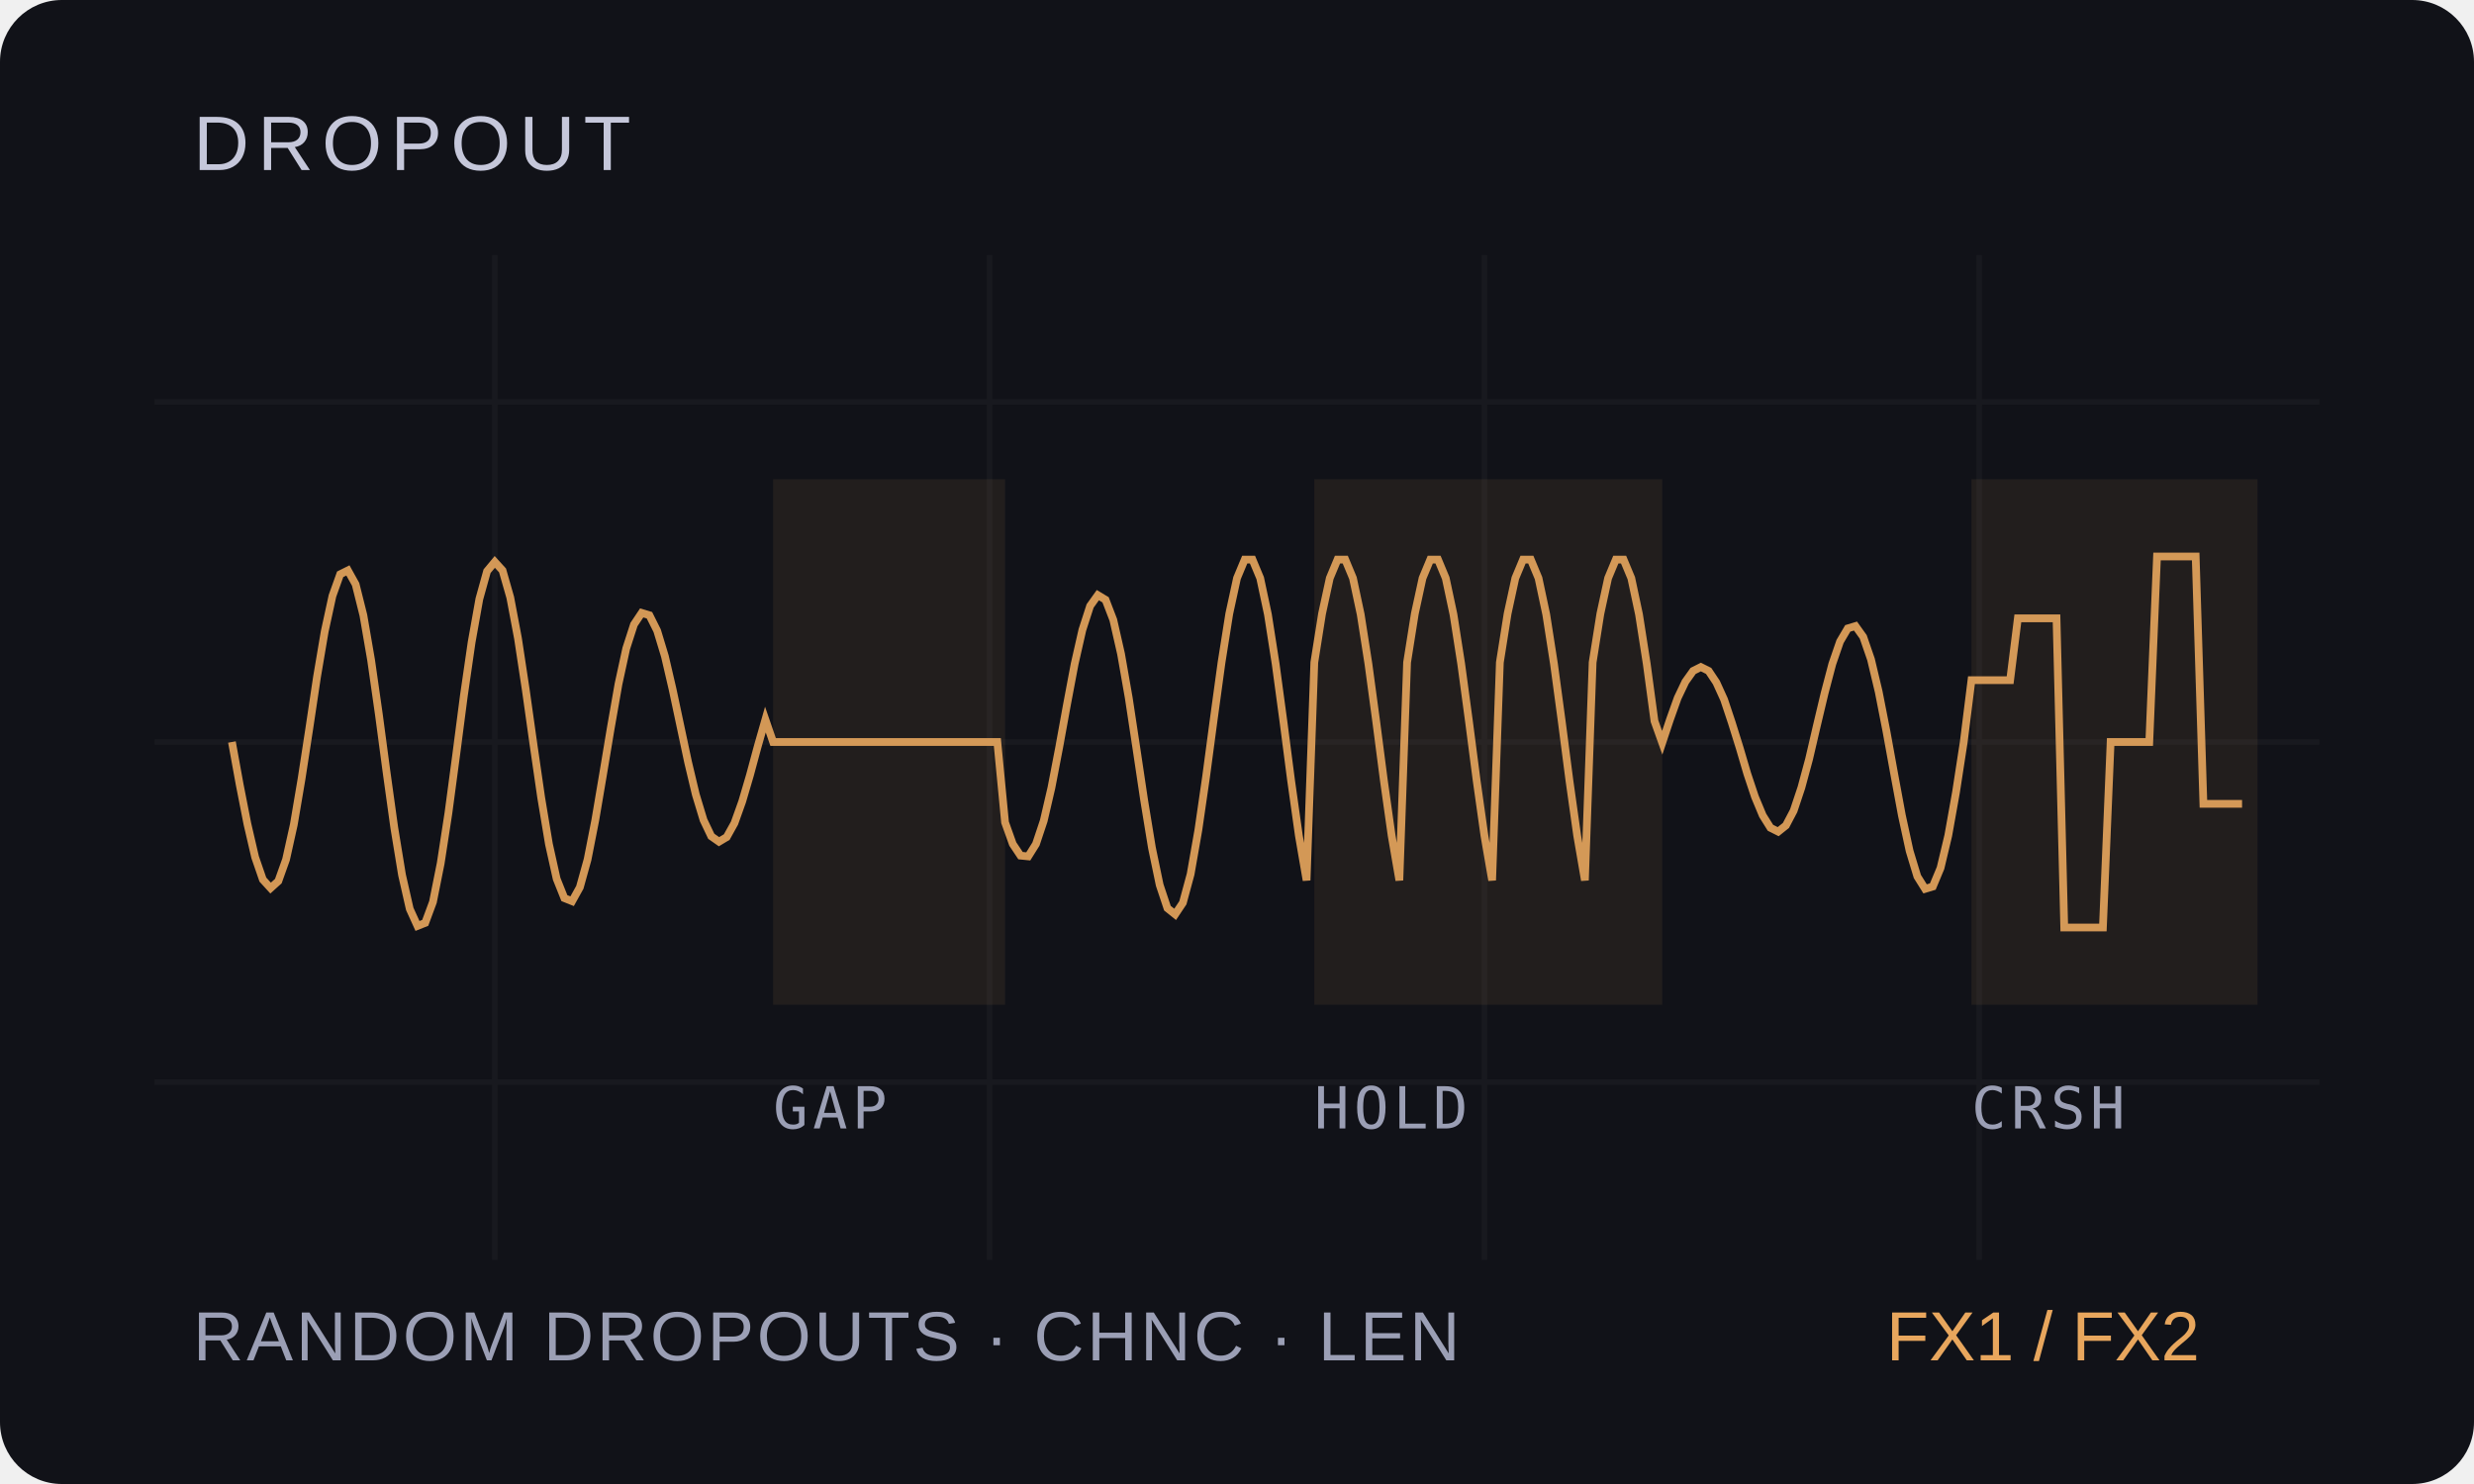
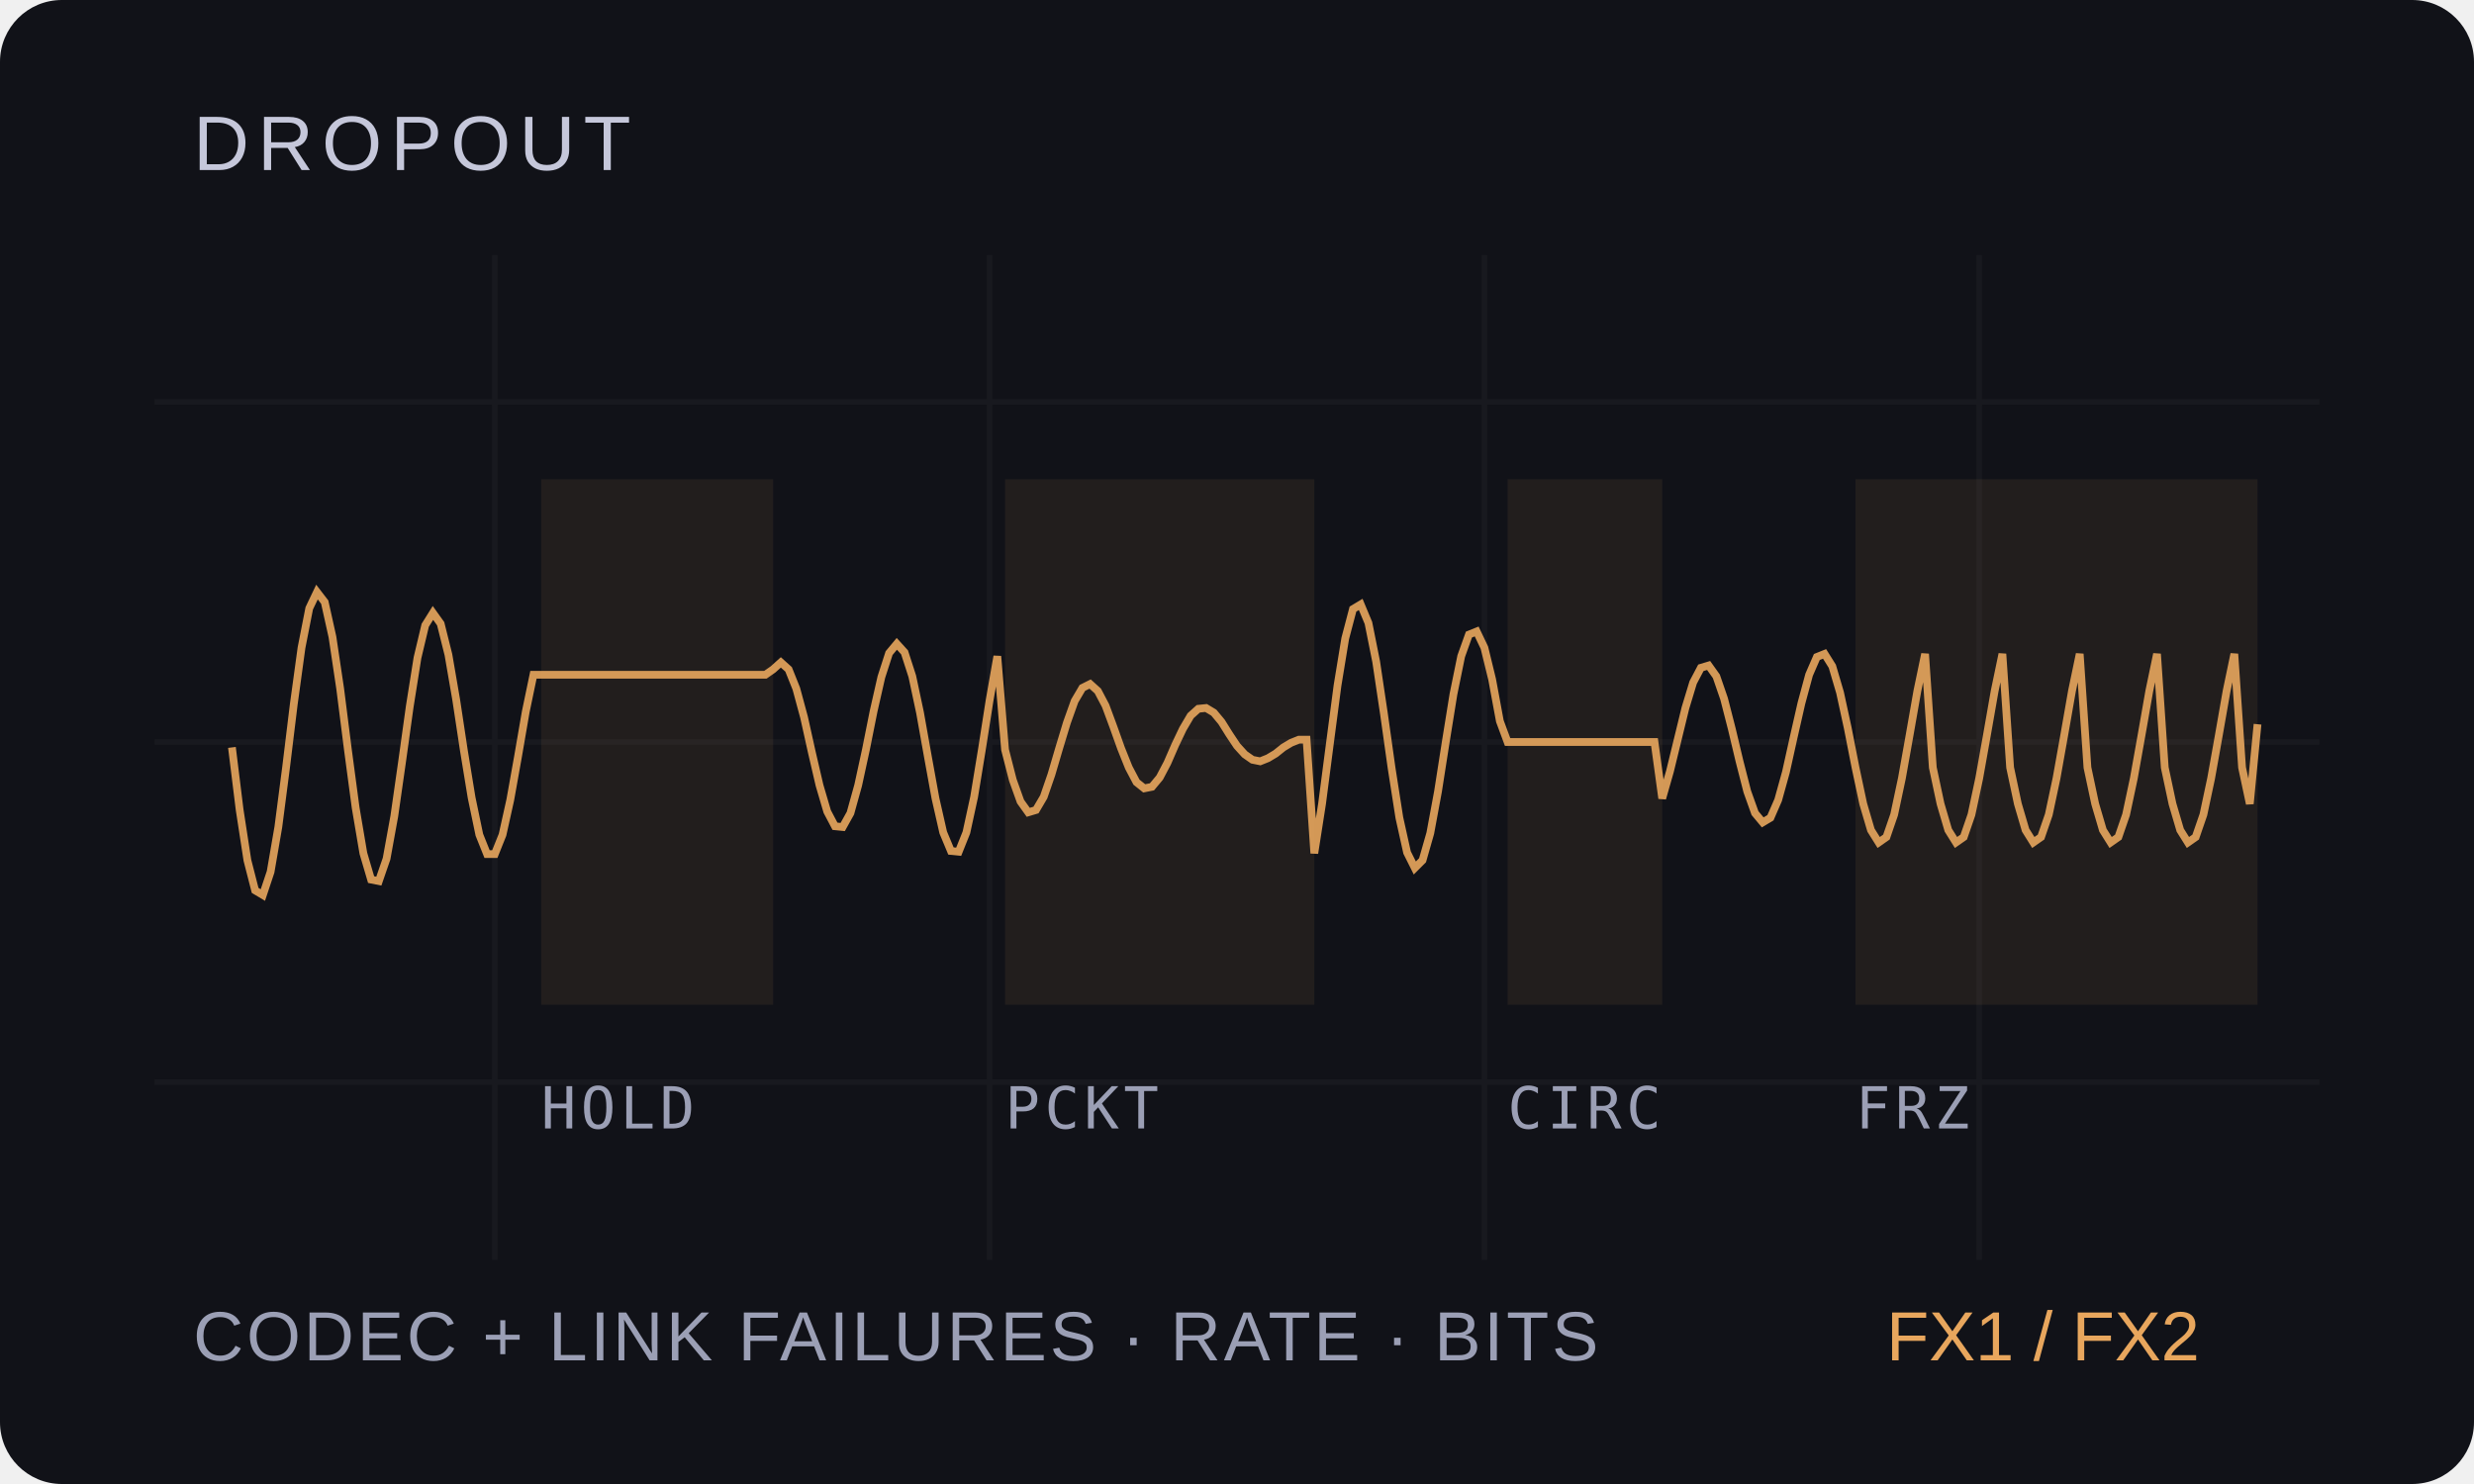
<svg xmlns="http://www.w3.org/2000/svg" width="320" height="192" viewBox="0 0 320 192" role="img" aria-labelledby="title desc">
  <rect width="320" height="192" rx="8" fill="#111218" />
  <g stroke="#fff" opacity=".035" stroke-width=".7">
    <path d="M20 52H300M20 96H300M20 140H300M64 33V163M128 33V163M192 33V163M256 33V163" />
  </g>
-   <rect x="100" y="62" width="30" height="68" fill="#e8a65d" opacity=".08" />
-   <rect x="170" y="62" width="45" height="68" fill="#e8a65d" opacity=".08" />
-   <rect x="255" y="62" width="37" height="68" fill="#e8a65d" opacity=".08" />
-   <path d="M30.0 96.0 L31.0 101.5 L32.0 106.6 L33.0 110.9 L34.0 113.8 L35.0 114.9 L36.0 114.0 L37.0 111.2 L38.0 106.7 L39.0 100.8 L40.0 94.3 L41.0 87.6 L42.0 81.7 L43.0 77.1 L44.0 74.3 L45.0 73.8 L46.0 75.6 L47.0 79.6 L48.0 85.4 L49.0 92.4 L50.0 99.9 L51.0 107.1 L52.0 113.2 L53.0 117.6 L54.0 119.8 L55.0 119.4 L56.0 116.7 L57.0 111.7 L58.0 105.2 L59.0 97.7 L60.0 90.0 L61.0 83.1 L62.0 77.5 L63.0 73.9 L64.0 72.7 L65.0 73.8 L66.0 77.3 L67.0 82.6 L68.0 89.2 L69.0 96.3 L70.0 103.2 L71.0 109.2 L72.0 113.7 L73.0 116.2 L74.0 116.6 L75.0 114.8 L76.0 111.2 L77.0 106.1 L78.0 100.2 L79.0 94.2 L80.0 88.5 L81.0 83.9 L82.0 80.8 L83.0 79.3 L84.0 79.6 L85.0 81.6 L86.0 84.9 L87.0 89.2 L88.0 93.9 L89.0 98.6 L90.0 102.8 L91.0 106.1 L92.0 108.2 L93.0 108.9 L94.0 108.3 L95.0 106.5 L96.0 103.7 L97.0 100.3 L98.0 96.6 L99.0 93.1 L100.0 96.0 L101.0 96.0 L102.0 96.0 L103.0 96.0 L104.0 96.0 L105.0 96.0 L106.0 96.0 L107.0 96.0 L108.0 96.0 L109.0 96.0 L110.0 96.0 L111.0 96.0 L112.0 96.0 L113.0 96.0 L114.0 96.0 L115.0 96.0 L116.0 96.0 L117.0 96.0 L118.0 96.0 L119.0 96.0 L120.0 96.0 L121.0 96.0 L122.0 96.0 L123.0 96.0 L124.0 96.0 L125.0 96.0 L126.0 96.0 L127.0 96.0 L128.0 96.0 L129.0 96.0 L130.0 106.4 L131.0 109.2 L132.0 110.7 L133.0 110.8 L134.0 109.2 L135.0 106.2 L136.0 101.9 L137.0 96.7 L138.0 91.2 L139.0 85.9 L140.0 81.5 L141.0 78.4 L142.0 77.0 L143.0 77.6 L144.0 80.2 L145.0 84.6 L146.0 90.3 L147.0 96.9 L148.0 103.6 L149.0 109.7 L150.0 114.5 L151.0 117.5 L152.0 118.3 L153.0 116.8 L154.0 113.1 L155.0 107.4 L156.0 100.5 L157.0 93.0 L158.0 85.7 L159.0 79.4 L160.0 74.8 L161.0 72.4 L162.0 72.4 L163.0 74.8 L164.0 79.5 L165.0 85.9 L166.0 93.3 L167.0 101.0 L168.0 108.1 L169.0 113.9 L170.0 85.7 L171.0 79.4 L172.0 74.8 L173.0 72.4 L174.0 72.4 L175.0 74.8 L176.0 79.5 L177.0 85.9 L178.0 93.3 L179.0 101.0 L180.0 108.1 L181.0 113.9 L182.0 85.7 L183.0 79.4 L184.0 74.8 L185.0 72.4 L186.0 72.4 L187.0 74.8 L188.0 79.5 L189.0 85.9 L190.0 93.3 L191.0 101.0 L192.0 108.1 L193.0 113.9 L194.0 85.7 L195.0 79.4 L196.0 74.8 L197.0 72.4 L198.0 72.4 L199.0 74.8 L200.0 79.5 L201.0 85.9 L202.0 93.3 L203.0 101.0 L204.0 108.1 L205.0 113.9 L206.0 85.7 L207.0 79.4 L208.0 74.8 L209.0 72.4 L210.0 72.4 L211.0 74.8 L212.0 79.5 L213.0 85.9 L214.0 93.3 L215.0 96.1 L216.0 93.1 L217.0 90.3 L218.0 88.2 L219.0 86.8 L220.0 86.3 L221.0 86.8 L222.0 88.3 L223.0 90.5 L224.0 93.5 L225.0 96.7 L226.0 100.1 L227.0 103.1 L228.0 105.5 L229.0 107.1 L230.0 107.6 L231.0 106.8 L232.0 104.9 L233.0 101.9 L234.0 98.2 L235.0 93.9 L236.0 89.7 L237.0 85.9 L238.0 83.0 L239.0 81.3 L240.0 81.0 L241.0 82.4 L242.0 85.3 L243.0 89.5 L244.0 94.6 L245.0 100.1 L246.0 105.5 L247.0 110.1 L248.0 113.4 L249.0 115.0 L250.0 114.7 L251.0 112.3 L252.0 108.1 L253.0 102.5 L254.0 96.0 L255.0 88.0 L256.0 88.0 L257.0 88.0 L258.0 88.0 L259.0 88.0 L260.0 88.0 L261.0 80.0 L262.0 80.0 L263.0 80.0 L264.0 80.0 L265.0 80.0 L266.0 80.0 L267.0 120.0 L268.0 120.0 L269.0 120.0 L270.0 120.0 L271.0 120.0 L272.0 120.0 L273.0 96.0 L274.0 96.0 L275.0 96.0 L276.0 96.0 L277.0 96.0 L278.0 96.0 L279.0 72.0 L280.0 72.0 L281.0 72.0 L282.0 72.0 L283.0 72.0 L284.0 72.0 L285.0 104.0 L286.0 104.0 L287.0 104.0 L288.0 104.0 L289.0 104.0 L290.0 104.0" stroke="#e8a65d" stroke-width="1" fill="none" opacity=".9" />
+   <rect x="70" y="62" width="30" height="68" fill="#e8a65d" opacity=".08" />
+   <rect x="130" y="62" width="40" height="68" fill="#e8a65d" opacity=".08" />
+   <rect x="195" y="62" width="20" height="68" fill="#e8a65d" opacity=".08" />
+   <rect x="240" y="62" width="52" height="68" fill="#e8a65d" opacity=".08" />
+   <path d="M30.0 96.7 L31.0 104.8 L32.0 111.3 L33.0 115.2 L34.0 115.8 L35.0 112.8 L36.0 107.0 L37.0 99.3 L38.0 91.1 L39.0 83.8 L40.0 78.7 L41.0 76.6 L42.0 77.9 L43.0 82.4 L44.0 89.1 L45.0 97.0 L46.0 104.5 L47.0 110.4 L48.0 113.8 L49.0 114.0 L50.0 111.1 L51.0 105.6 L52.0 98.6 L53.0 91.4 L54.0 85.1 L55.0 80.9 L56.0 79.3 L57.0 80.7 L58.0 84.7 L59.0 90.5 L60.0 97.1 L61.0 103.2 L62.0 108.0 L63.0 110.5 L64.0 110.5 L65.0 108.0 L66.0 103.5 L67.0 97.9 L68.0 92.1 L69.0 87.3 L70.0 87.3 L71.0 87.3 L72.0 87.3 L73.0 87.3 L74.0 87.3 L75.0 87.3 L76.0 87.3 L77.0 87.3 L78.0 87.3 L79.0 87.3 L80.0 87.3 L81.0 87.3 L82.0 87.3 L83.0 87.3 L84.0 87.3 L85.0 87.3 L86.0 87.3 L87.0 87.3 L88.0 87.3 L89.0 87.3 L90.0 87.3 L91.0 87.3 L92.0 87.3 L93.0 87.3 L94.0 87.3 L95.0 87.3 L96.0 87.3 L97.0 87.3 L98.0 87.3 L99.0 87.3 L100.0 86.6 L101.0 85.7 L102.0 86.6 L103.0 89.1 L104.0 92.8 L105.0 97.3 L106.0 101.6 L107.0 105.0 L108.0 106.9 L109.0 107.0 L110.0 105.2 L111.0 101.6 L112.0 97.0 L113.0 92.0 L114.0 87.6 L115.0 84.5 L116.0 83.3 L117.0 84.4 L118.0 87.5 L119.0 92.2 L120.0 97.8 L121.0 103.3 L122.0 107.7 L123.0 110.1 L124.0 110.2 L125.0 107.7 L126.0 103.1 L127.0 97.0 L128.0 90.6 L129.0 84.9 L130.0 97.0 L131.0 100.9 L132.0 103.7 L133.0 105.1 L134.0 104.8 L135.0 103.1 L136.0 100.2 L137.0 96.8 L138.0 93.5 L139.0 90.7 L140.0 89.0 L141.0 88.5 L142.0 89.4 L143.0 91.3 L144.0 94.0 L145.0 96.8 L146.0 99.3 L147.0 101.2 L148.0 102.0 L149.0 101.8 L150.0 100.6 L151.0 98.7 L152.0 96.4 L153.0 94.3 L154.0 92.6 L155.0 91.7 L156.0 91.6 L157.0 92.2 L158.0 93.4 L159.0 95.0 L160.0 96.5 L161.0 97.6 L162.0 98.3 L163.0 98.5 L164.0 98.1 L165.0 97.5 L166.0 96.7 L167.0 96.1 L168.0 95.7 L169.0 95.7 L170.0 110.4 L171.0 104.0 L172.0 96.3 L173.0 88.7 L174.0 82.6 L175.0 78.8 L176.0 78.2 L177.0 80.6 L178.0 85.6 L179.0 92.3 L180.0 99.4 L181.0 105.8 L182.0 110.3 L183.0 112.3 L184.0 111.3 L185.0 107.8 L186.0 102.4 L187.0 96.0 L188.0 89.8 L189.0 84.9 L190.0 82.1 L191.0 81.7 L192.0 83.8 L193.0 87.9 L194.0 93.3 L195.0 96.0 L196.0 96.0 L197.0 96.0 L198.0 96.0 L199.0 96.0 L200.0 96.0 L201.0 96.0 L202.0 96.0 L203.0 96.0 L204.0 96.0 L205.0 96.0 L206.0 96.0 L207.0 96.0 L208.0 96.0 L209.0 96.0 L210.0 96.0 L211.0 96.0 L212.0 96.0 L213.0 96.0 L214.0 96.0 L215.0 103.3 L216.0 99.8 L217.0 95.7 L218.0 91.6 L219.0 88.3 L220.0 86.4 L221.0 86.1 L222.0 87.5 L223.0 90.4 L224.0 94.3 L225.0 98.5 L226.0 102.4 L227.0 105.2 L228.0 106.4 L229.0 105.8 L230.0 103.5 L231.0 99.9 L232.0 95.4 L233.0 91.0 L234.0 87.3 L235.0 85.0 L236.0 84.6 L237.0 86.2 L238.0 89.6 L239.0 94.2 L240.0 99.3 L241.0 104.0 L242.0 107.4 L243.0 109.0 L244.0 108.3 L245.0 105.4 L246.0 100.7 L247.0 95.1 L248.0 89.4 L249.0 84.6 L250.0 99.3 L251.0 104.0 L252.0 107.4 L253.0 109.0 L254.0 108.3 L255.0 105.4 L256.0 100.7 L257.0 95.1 L258.0 89.4 L259.0 84.6 L260.0 99.3 L261.0 104.0 L262.0 107.4 L263.0 109.0 L264.0 108.3 L265.0 105.4 L266.0 100.7 L267.0 95.1 L268.0 89.4 L269.0 84.6 L270.0 99.3 L271.0 104.0 L272.0 107.4 L273.0 109.0 L274.0 108.3 L275.0 105.4 L276.0 100.7 L277.0 95.1 L278.0 89.4 L279.0 84.6 L280.0 99.3 L281.0 104.0 L282.0 107.4 L283.0 109.0 L284.0 108.3 L285.0 105.4 L286.0 100.7 L287.0 95.1 L288.0 89.4 L289.0 84.6 L290.0 99.3 L291.0 104.0 L292.0 93.7" stroke="#e8a65d" stroke-width="1" fill="none" opacity=".9" />
  <g font-family="monospace" font-size="7.5" fill="#9b9fb5" letter-spacing=".6">
-     <text x="100" y="146">GAP</text>
-     <text x="170" y="146">HOLD</text>
-     <text x="255" y="146">CRSH</text>
+     <text x="70" y="146">HOLD</text>
+     <text x="130" y="146">PCKT</text>
+     <text x="195" y="146">CIRC</text>
+     <text x="240" y="146">FRZ</text>
  </g>
  <text x="25" y="22" font-family="Arial,sans-serif" font-size="10" fill="#c5c7da" letter-spacing="1.1">DROPOUT</text>
-   <text x="25" y="176" font-family="Arial,sans-serif" font-size="9" fill="#9b9fb5" letter-spacing=".4">RANDOM DROPOUTS · CHNC · LEN</text>
+   <text x="25" y="176" font-family="Arial,sans-serif" font-size="9" fill="#9b9fb5" letter-spacing=".4">CODEC + LINK FAILURES · RATE · BITS</text>
  <text x="244" y="176" font-family="Arial,sans-serif" font-size="9" fill="#e8a65d">FX1 / FX2</text>
</svg>
